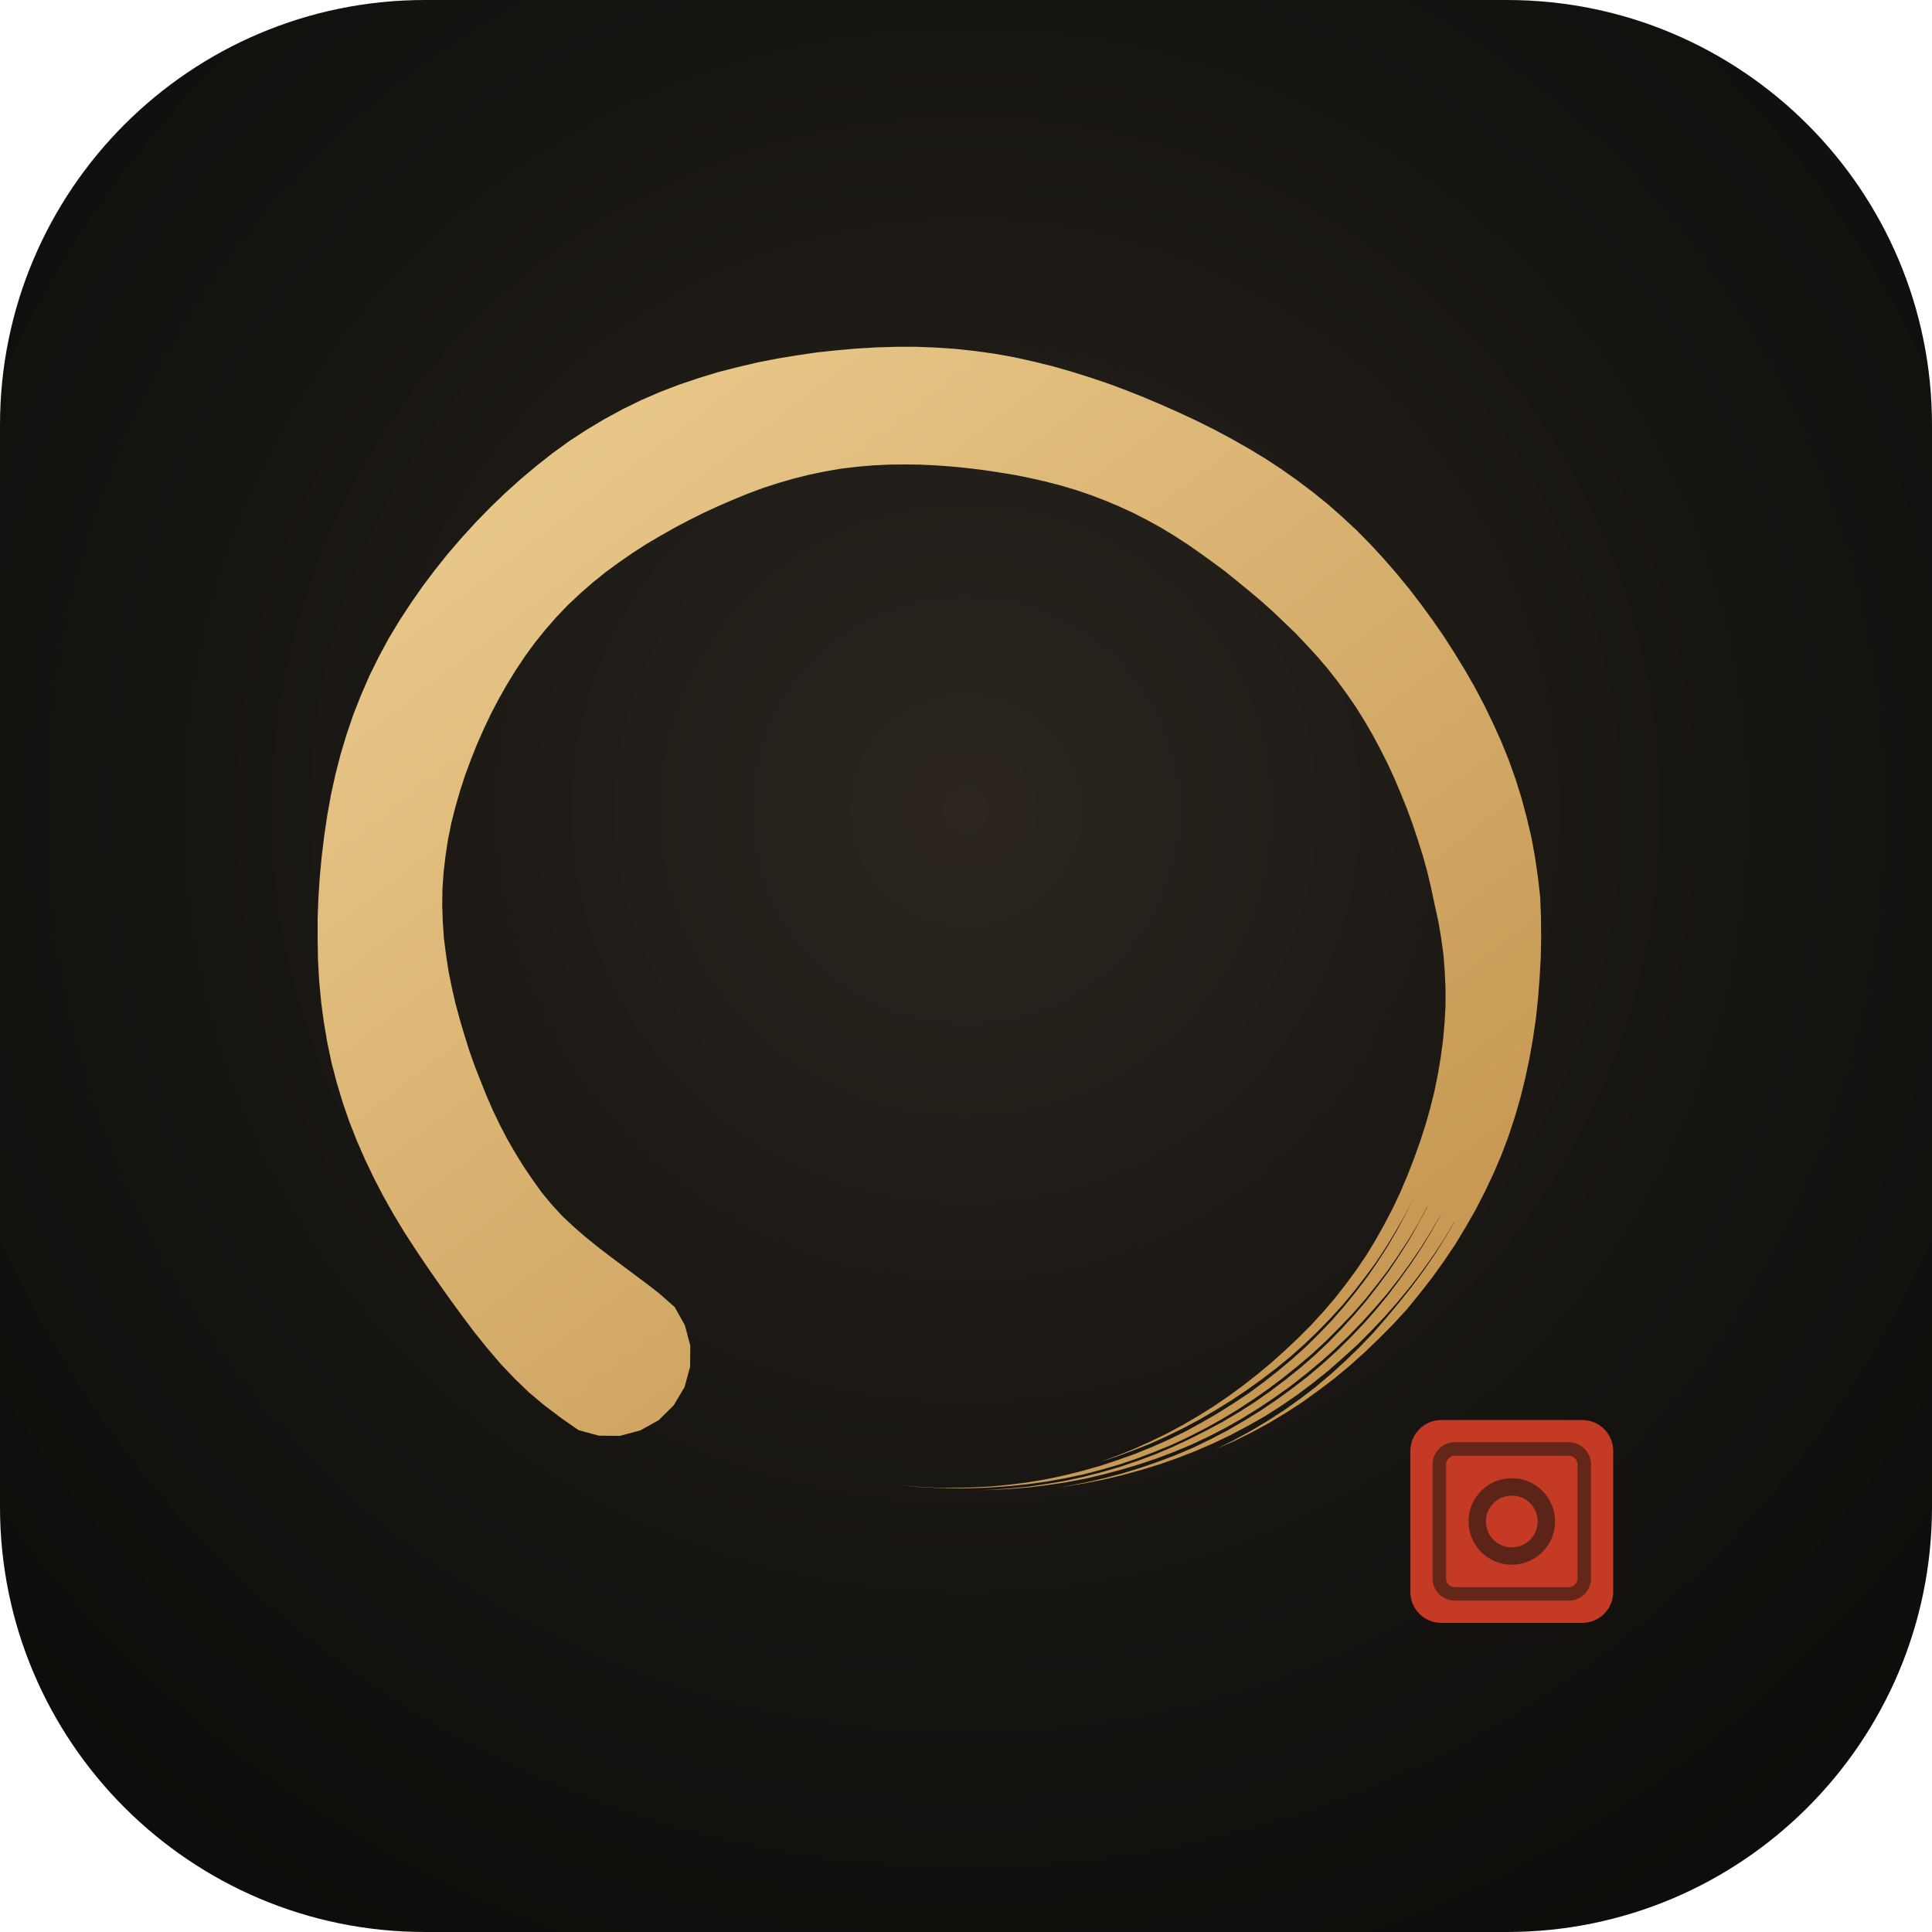
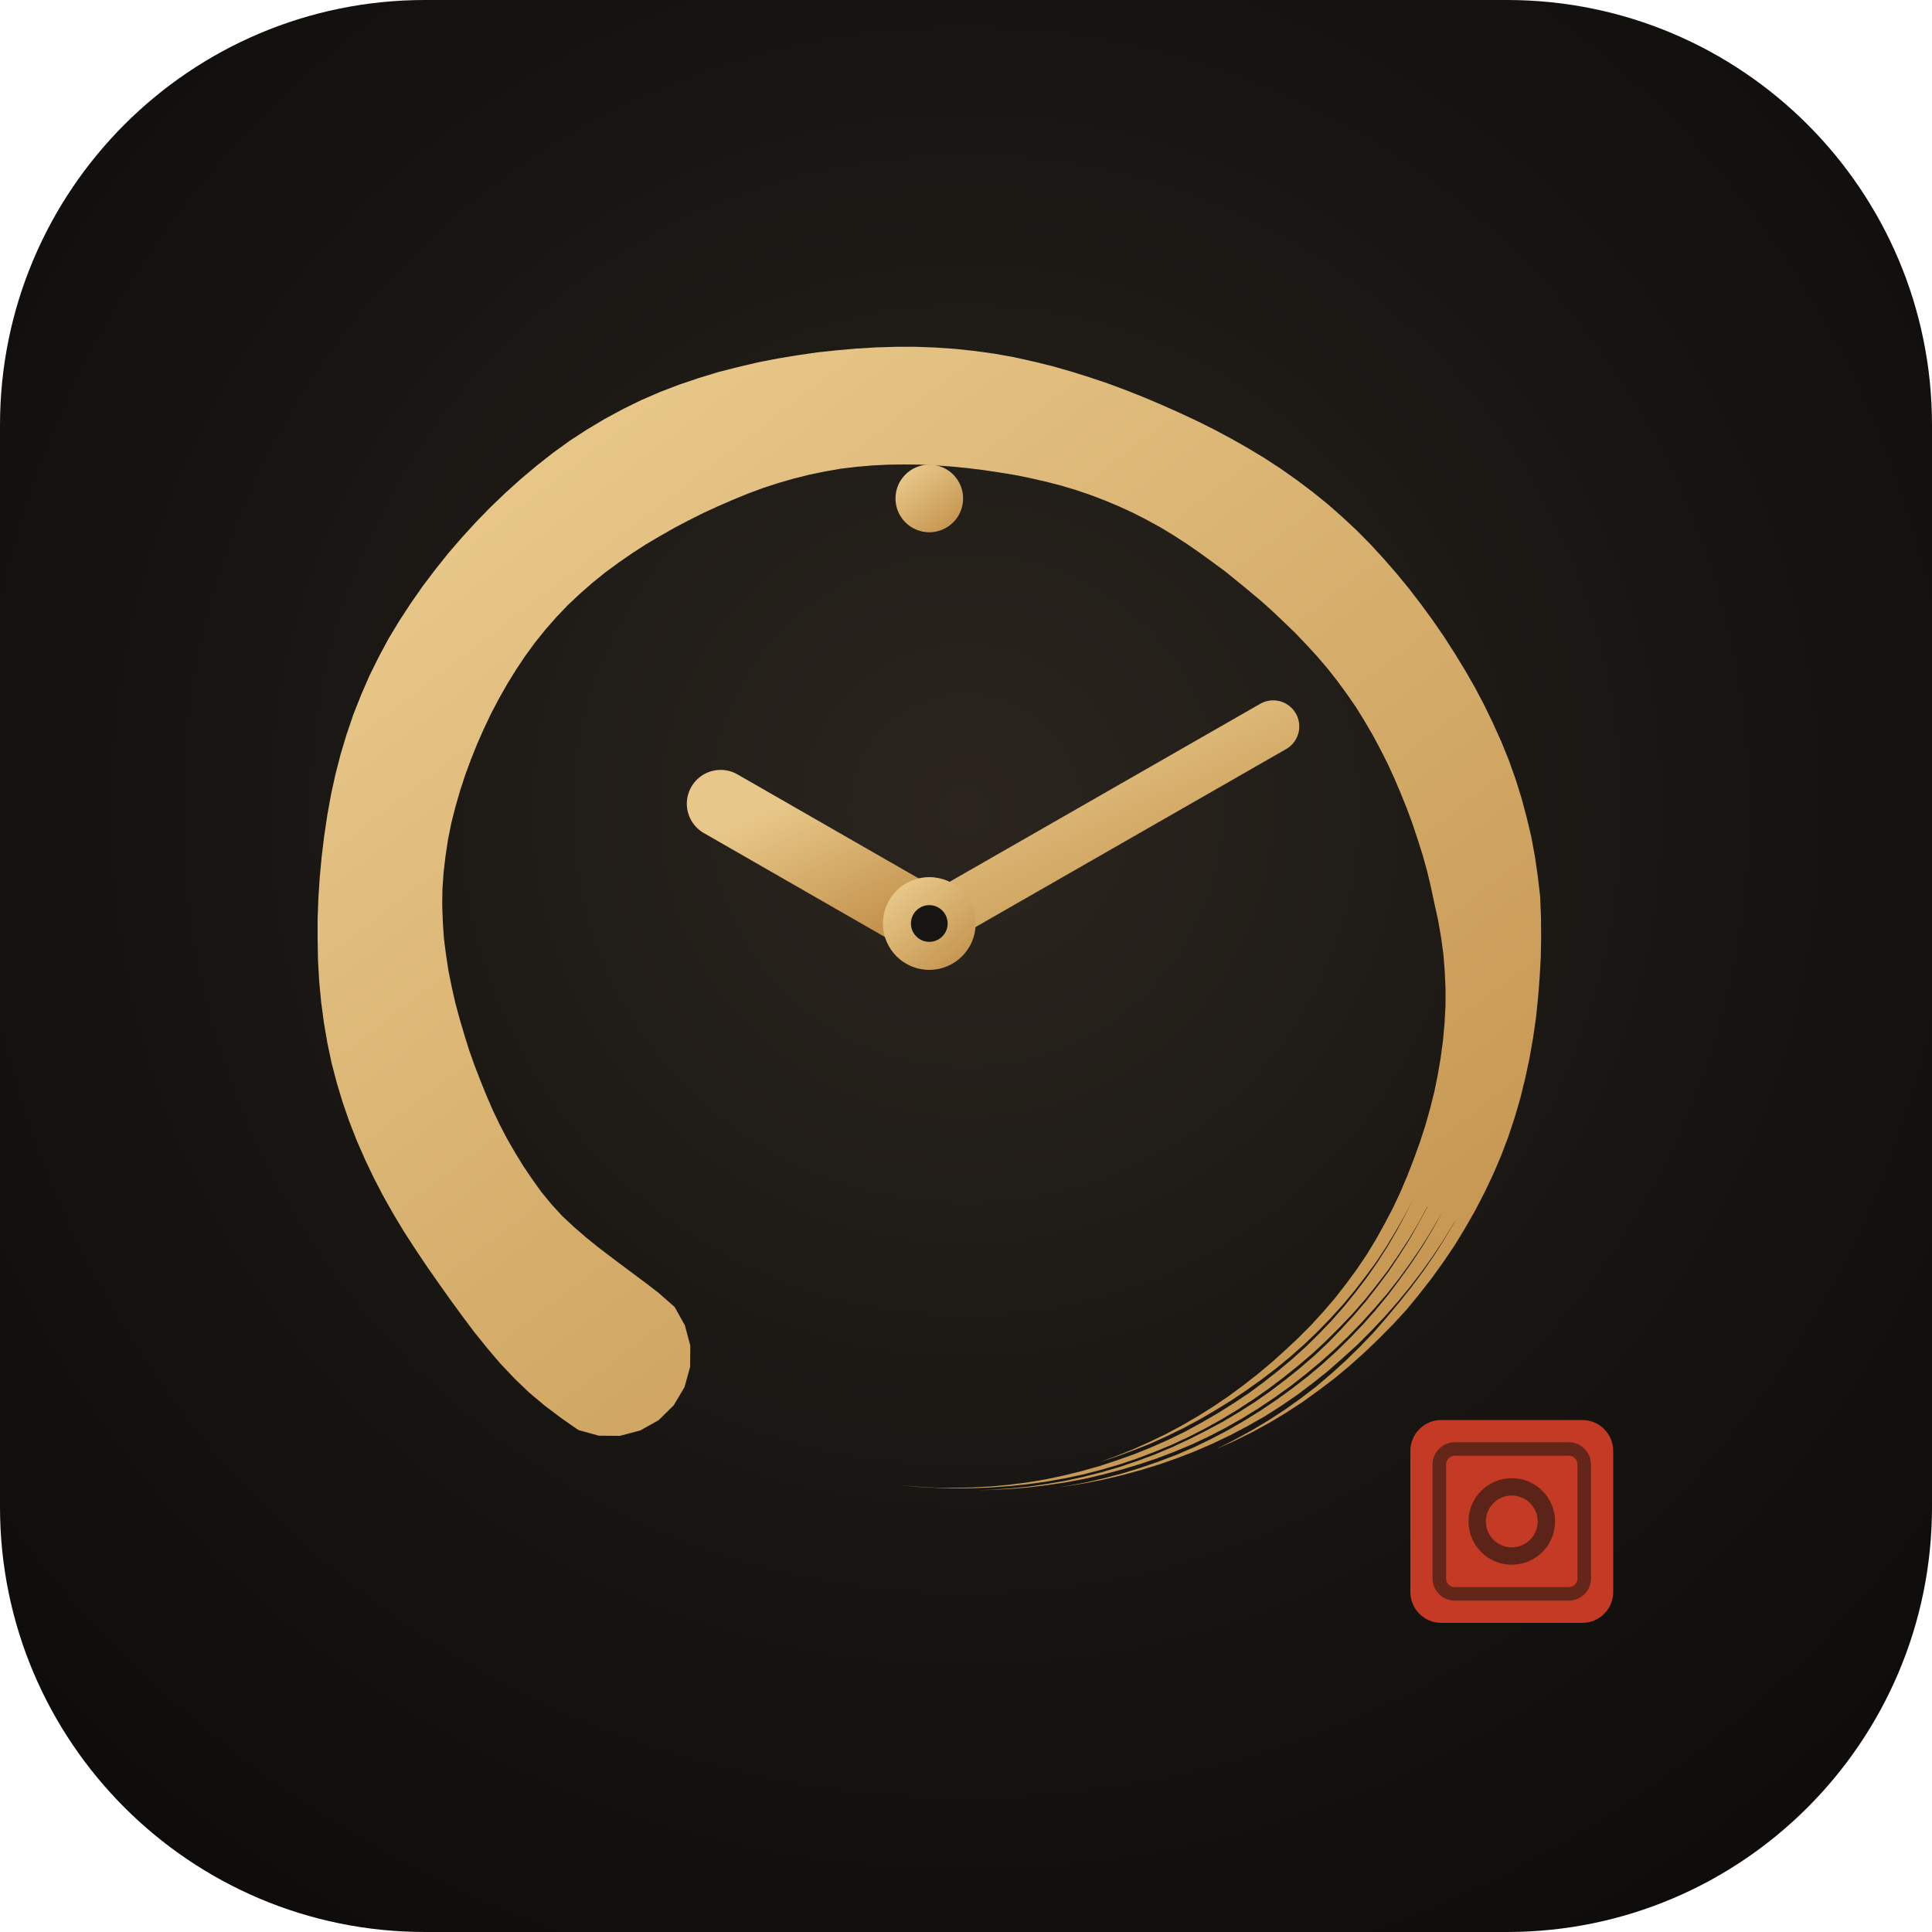
<svg xmlns="http://www.w3.org/2000/svg" viewBox="0 0 100 100">
  <defs>
    <radialGradient id="g" cx="50%" cy="42%" r="70%">
      <stop offset="0" stop-color="#2b251e" />
      <stop offset="0.55" stop-color="#171512" />
      <stop offset="1" stop-color="#0d0c0a" />
    </radialGradient>
    <linearGradient id="k" x1="0.15" y1="0.1" x2="0.85" y2="0.95">
      <stop offset="0" stop-color="#e8c88a" />
      <stop offset="1" stop-color="#c4944e" />
    </linearGradient>
  </defs>
  <rect width="100" height="100" rx="22" fill="url(#g)" />
  <path fill="url(#k)" d="M29.05 73.40 28.20 72.76 27.39 72.08 26.63 71.35 25.90 70.58 25.21 69.77 24.55 68.95 23.92 68.11 23.30 67.26 22.69 66.40 22.09 65.54 21.50 64.66 20.93 63.78 20.38 62.87 19.86 61.95 19.37 61.01 18.91 60.05 18.48 59.07 18.09 58.08 17.74 57.07 17.43 56.04 17.16 55.01 16.94 53.96 16.76 52.90 16.62 51.84 16.52 50.77 16.46 49.70 16.44 48.63 16.44 47.55 16.48 46.48 16.55 45.41 16.65 44.34 16.78 43.27 16.94 42.20 17.13 41.14 17.36 40.09 17.63 39.04 17.94 38.01 18.29 36.98 18.69 35.97 19.12 34.98 19.60 34.01 20.11 33.06 20.67 32.13 21.26 31.23 21.88 30.34 22.53 29.48 23.20 28.64 23.90 27.83 24.63 27.03 25.38 26.26 26.15 25.52 26.95 24.80 27.77 24.11 28.61 23.45 29.48 22.82 30.37 22.24 31.29 21.69 32.23 21.18 33.19 20.71 34.16 20.29 35.15 19.91 36.16 19.57 37.17 19.26 38.19 19.00 39.21 18.76 40.23 18.56 41.26 18.39 42.29 18.24 43.32 18.13 44.35 18.04 45.37 17.98 46.40 17.95 47.43 17.95 48.45 17.99 49.47 18.06 50.48 18.17 51.49 18.31 52.49 18.49 53.48 18.71 54.46 18.95 55.44 19.23 56.40 19.53 57.35 19.85 58.29 20.20 59.22 20.57 60.14 20.96 61.06 21.37 61.96 21.79 62.86 22.24 63.74 22.71 64.62 23.21 65.48 23.73 66.32 24.28 67.14 24.86 67.95 25.47 68.73 26.10 69.49 26.77 70.23 27.46 70.94 28.18 71.63 28.93 72.30 29.70 72.94 30.48 73.56 31.29 74.16 32.11 74.74 32.95 75.29 33.81 75.83 34.69 76.34 35.58 76.82 36.49 77.27 37.42 77.70 38.37 78.09 39.33 78.44 40.31 78.75 41.30 79.02 42.31 79.26 43.32 79.45 44.35 79.60 45.39 79.72 46.43 79.76 47.47 79.77 48.52 79.75 49.57 79.69 50.61 79.61 51.65 79.50 52.69 79.35 53.73 79.17 54.76 78.95 55.79 78.70 56.81 78.41 57.81 78.08 58.81 77.71 59.79 77.30 60.75 76.85 61.70 76.37 62.63 75.85 63.54 75.85 63.54 72.49 61.69 72.49 61.69 72.85 60.84 73.18 59.99 73.49 59.13 73.77 58.27 74.02 57.39 74.24 56.51 74.42 55.63 74.57 54.74 74.69 53.85 74.77 52.95 74.82 52.06 74.82 51.17 74.78 50.28 74.71 49.39 74.59 48.52 74.44 47.65 74.25 46.79 74.07 45.94 73.87 45.10 73.64 44.27 73.38 43.45 73.11 42.64 72.82 41.85 72.50 41.06 72.17 40.28 71.82 39.52 71.44 38.77 71.05 38.04 70.63 37.32 70.19 36.61 69.72 35.93 69.23 35.26 68.72 34.61 68.19 33.99 67.63 33.38 67.07 32.79 66.48 32.22 65.89 31.66 65.29 31.12 64.67 30.60 64.05 30.09 63.42 29.58 62.77 29.10 62.12 28.63 61.46 28.17 60.78 27.73 60.09 27.31 59.38 26.92 58.66 26.55 57.92 26.21 57.18 25.90 56.42 25.61 55.65 25.35 54.87 25.12 54.09 24.92 53.30 24.74 52.50 24.58 51.70 24.45 50.90 24.33 50.09 24.23 49.28 24.15 48.46 24.09 47.64 24.05 46.82 24.04 46.00 24.05 45.17 24.09 44.35 24.16 43.52 24.26 42.71 24.40 41.89 24.57 41.09 24.77 40.29 25.00 39.49 25.26 38.71 25.55 37.93 25.87 37.17 26.20 36.41 26.55 35.65 26.93 34.91 27.32 34.17 27.74 33.44 28.17 32.73 28.63 32.02 29.12 31.34 29.62 30.67 30.16 30.02 30.73 29.39 31.32 28.80 31.94 28.23 32.59 27.69 33.26 27.18 33.96 26.70 34.68 26.25 35.41 25.82 36.17 25.42 36.93 25.05 37.71 24.70 38.50 24.38 39.30 24.08 40.11 23.81 40.94 23.57 41.77 23.36 42.60 23.19 43.45 23.06 44.30 22.96 45.16 22.90 46.02 22.89 46.88 22.92 47.74 22.98 48.60 23.09 49.45 23.22 50.29 23.39 51.13 23.58 51.96 23.80 52.77 24.04 53.58 24.29 54.38 24.57 55.17 24.87 55.94 25.18 56.71 25.51 57.47 25.87 58.22 26.25 58.95 26.66 59.66 27.09 60.36 27.55 61.04 28.03 61.71 28.55 62.34 29.10 62.94 29.70 63.50 30.31 64.03 30.94 64.54 31.58 65.03 32.22 65.51 32.85 65.98 33.48 66.45 34.10 66.93 34.92 67.65 35.45 68.60 35.73 69.65 35.72 70.75 35.43 71.80 34.87 72.74 34.09 73.51 33.14 74.04 32.08 74.32 30.99 74.31 29.94 74.02ZM75.06 56.77 74.82 57.67 74.55 58.57 74.24 59.45 73.91 60.33 73.54 61.20 73.15 62.05 72.72 62.89 72.25 63.71 71.76 64.52 71.24 65.31 70.68 66.07 70.10 66.82 69.49 67.55 68.85 68.25 68.19 68.93 67.50 69.59 66.79 70.22 66.06 70.82 65.30 71.40 64.53 71.95 63.74 72.48 62.93 72.98 62.11 73.46 61.27 73.91 60.41 74.33 59.55 74.72 58.66 75.07 57.77 75.40 56.91 75.68 56.91 75.68 57.76 75.37 58.64 75.02 59.51 74.63 60.36 74.22 61.20 73.77 62.02 73.29 62.82 72.79 63.60 72.26 64.36 71.70 65.10 71.12 65.82 70.52 66.52 69.89 67.20 69.25 67.86 68.59 68.49 67.90 69.10 67.19 69.67 66.46 70.22 65.71 70.74 64.94 71.22 64.15 71.67 63.34 72.10 62.52 72.49 61.69 72.85 60.84 73.18 59.99 73.49 59.13 73.77 58.27 74.02 57.39 74.24 56.51ZM75.97 57.05 75.70 57.98 75.40 58.90 75.07 59.80 74.71 60.70 74.31 61.58 73.88 62.45 73.42 63.30 72.92 64.14 72.39 64.95 71.84 65.75 71.25 66.52 70.64 67.28 70.00 68.01 69.33 68.71 68.64 69.40 67.93 70.06 67.19 70.69 66.43 71.30 65.66 71.88 64.86 72.44 64.05 72.97 63.22 73.47 62.37 73.94 61.51 74.38 60.63 74.79 59.73 75.16 58.83 75.50 57.91 75.81 56.98 76.08 56.05 76.32 55.10 76.52 54.15 76.69 53.20 76.82 52.24 76.92 51.29 76.99 50.33 77.03 49.37 77.04 48.42 77.01 47.47 76.96 46.52 76.87 46.52 76.87 46.52 76.87 46.52 76.87 47.47 76.95 48.42 77.00 49.37 77.01 50.33 76.99 51.28 76.94 52.24 76.85 53.18 76.73 54.13 76.57 55.07 76.37 56.00 76.14 56.92 75.88 57.83 75.58 58.73 75.26 59.62 74.90 60.50 74.51 61.36 74.09 62.20 73.63 63.03 73.15 63.84 72.64 64.64 72.11 65.41 71.54 66.16 70.95 66.89 70.34 67.60 69.70 68.28 69.03 68.94 68.34 69.57 67.62 70.17 66.88 70.75 66.12 71.29 65.34 71.80 64.55 72.28 63.73 72.73 62.90 73.15 62.05 73.55 61.20 73.91 60.33 74.24 59.45 74.55 58.57 74.82 57.67 75.06 56.77ZM76.85 57.33 76.56 58.28 76.23 59.22 75.87 60.15 75.48 61.06 75.05 61.96 74.59 62.84 74.09 63.70 73.56 64.55 73.00 65.37 72.41 66.18 71.80 66.96 71.15 67.71 70.48 68.45 69.79 69.16 69.07 69.85 68.33 70.51 67.57 71.14 66.79 71.75 65.98 72.33 65.16 72.88 64.32 73.40 63.46 73.89 62.59 74.34 61.70 74.76 60.79 75.14 59.87 75.49 58.94 75.80 58.00 76.08 57.06 76.33 56.11 76.55 55.15 76.73 54.19 76.87 53.23 76.99 52.26 77.07 51.30 77.12 50.58 77.13 50.58 77.13 51.30 77.11 52.26 77.04 53.22 76.95 54.18 76.81 55.13 76.65 56.08 76.44 57.02 76.20 57.95 75.93 58.87 75.62 59.78 75.28 60.68 74.90 61.56 74.49 62.43 74.05 63.29 73.59 64.13 73.09 64.95 72.57 65.75 72.01 66.53 71.42 67.29 70.81 68.03 70.17 68.74 69.50 69.42 68.80 70.08 68.08 70.71 67.34 71.31 66.57 71.89 65.79 72.43 64.98 72.95 64.16 73.43 63.31 73.89 62.46 74.31 61.58 74.71 60.70 75.07 59.80 75.40 58.90 75.70 57.98 75.97 57.05ZM77.72 57.60 77.41 58.57 77.06 59.54 76.67 60.49 76.25 61.42 75.79 62.33 75.29 63.23 74.76 64.11 74.20 64.96 73.61 65.79 72.99 66.60 72.34 67.39 71.67 68.15 70.97 68.89 70.25 69.61 69.50 70.29 68.74 70.96 67.95 71.59 67.14 72.20 66.31 72.77 65.46 73.31 64.58 73.81 63.69 74.28 62.79 74.71 61.87 75.11 60.94 75.47 60.00 75.80 59.05 76.09 58.10 76.35 57.13 76.58 56.17 76.77 55.20 76.93 54.71 76.99 54.71 76.99 55.20 76.92 56.16 76.74 57.12 76.52 58.07 76.27 59.01 75.98 59.94 75.66 60.87 75.31 61.78 74.92 62.67 74.49 63.55 74.03 64.41 73.53 65.25 73.01 66.08 72.45 66.88 71.87 67.67 71.26 68.43 70.62 69.17 69.95 69.88 69.25 70.57 68.53 71.23 67.78 71.86 67.01 72.46 66.21 73.04 65.40 73.59 64.57 74.11 63.71 74.59 62.85 75.05 61.96 75.48 61.06 75.87 60.15 76.23 59.22 76.56 58.28 76.85 57.33ZM78.41 57.81 78.08 58.81 77.71 59.79 77.30 60.75 76.85 61.70 76.37 62.63 75.85 63.54 75.31 64.43 74.73 65.29 74.12 66.14 73.48 66.96 72.82 67.77 72.12 68.53 71.39 69.27 70.64 69.99 69.87 70.68 69.08 71.34 68.26 71.96 67.43 72.56 66.57 73.12 65.69 73.65 64.79 74.14 63.88 74.59 62.95 75.00 62.95 75.00 62.95 75.00 62.95 75.00 63.85 74.55 64.75 74.06 65.62 73.54 66.47 72.99 67.30 72.40 68.11 71.78 68.89 71.12 69.64 70.44 70.37 69.73 71.08 68.99 71.75 68.22 72.40 67.44 73.04 66.64 73.65 65.82 74.23 64.98 74.78 64.11 75.30 63.23 75.79 62.33 76.25 61.42 76.67 60.49 77.06 59.54 77.41 58.57 77.72 57.60Z" />
+   <circle cx="48.1" cy="25.8" r="1.75" fill="url(#k)" />
+   <line x1="48.1" y1="47.8" x2="37.3" y2="41.6" stroke="url(#k)" stroke-width="3.5" stroke-linecap="round" />
+   <line x1="48.1" y1="47.8" x2="65.9" y2="37.6" stroke="url(#k)" stroke-width="2.7" stroke-linecap="round" />
+   <circle cx="48.1" cy="47.8" r="2.4" fill="url(#k)" />
+   <circle cx="48.1" cy="47.8" r="0.95" fill="#171512" />
  <rect x="73.0" y="73.5" width="10.5" height="10.5" rx="1.6" fill="#c43a24" />
  <rect x="74.5" y="75.0" width="7.5" height="7.5" rx="0.8" fill="none" stroke="#171512" stroke-width="0.7" opacity="0.55" />
  <circle cx="78.25" cy="78.75" r="1.79" fill="none" stroke="#171512" stroke-width="0.9" opacity="0.6" />
</svg>
